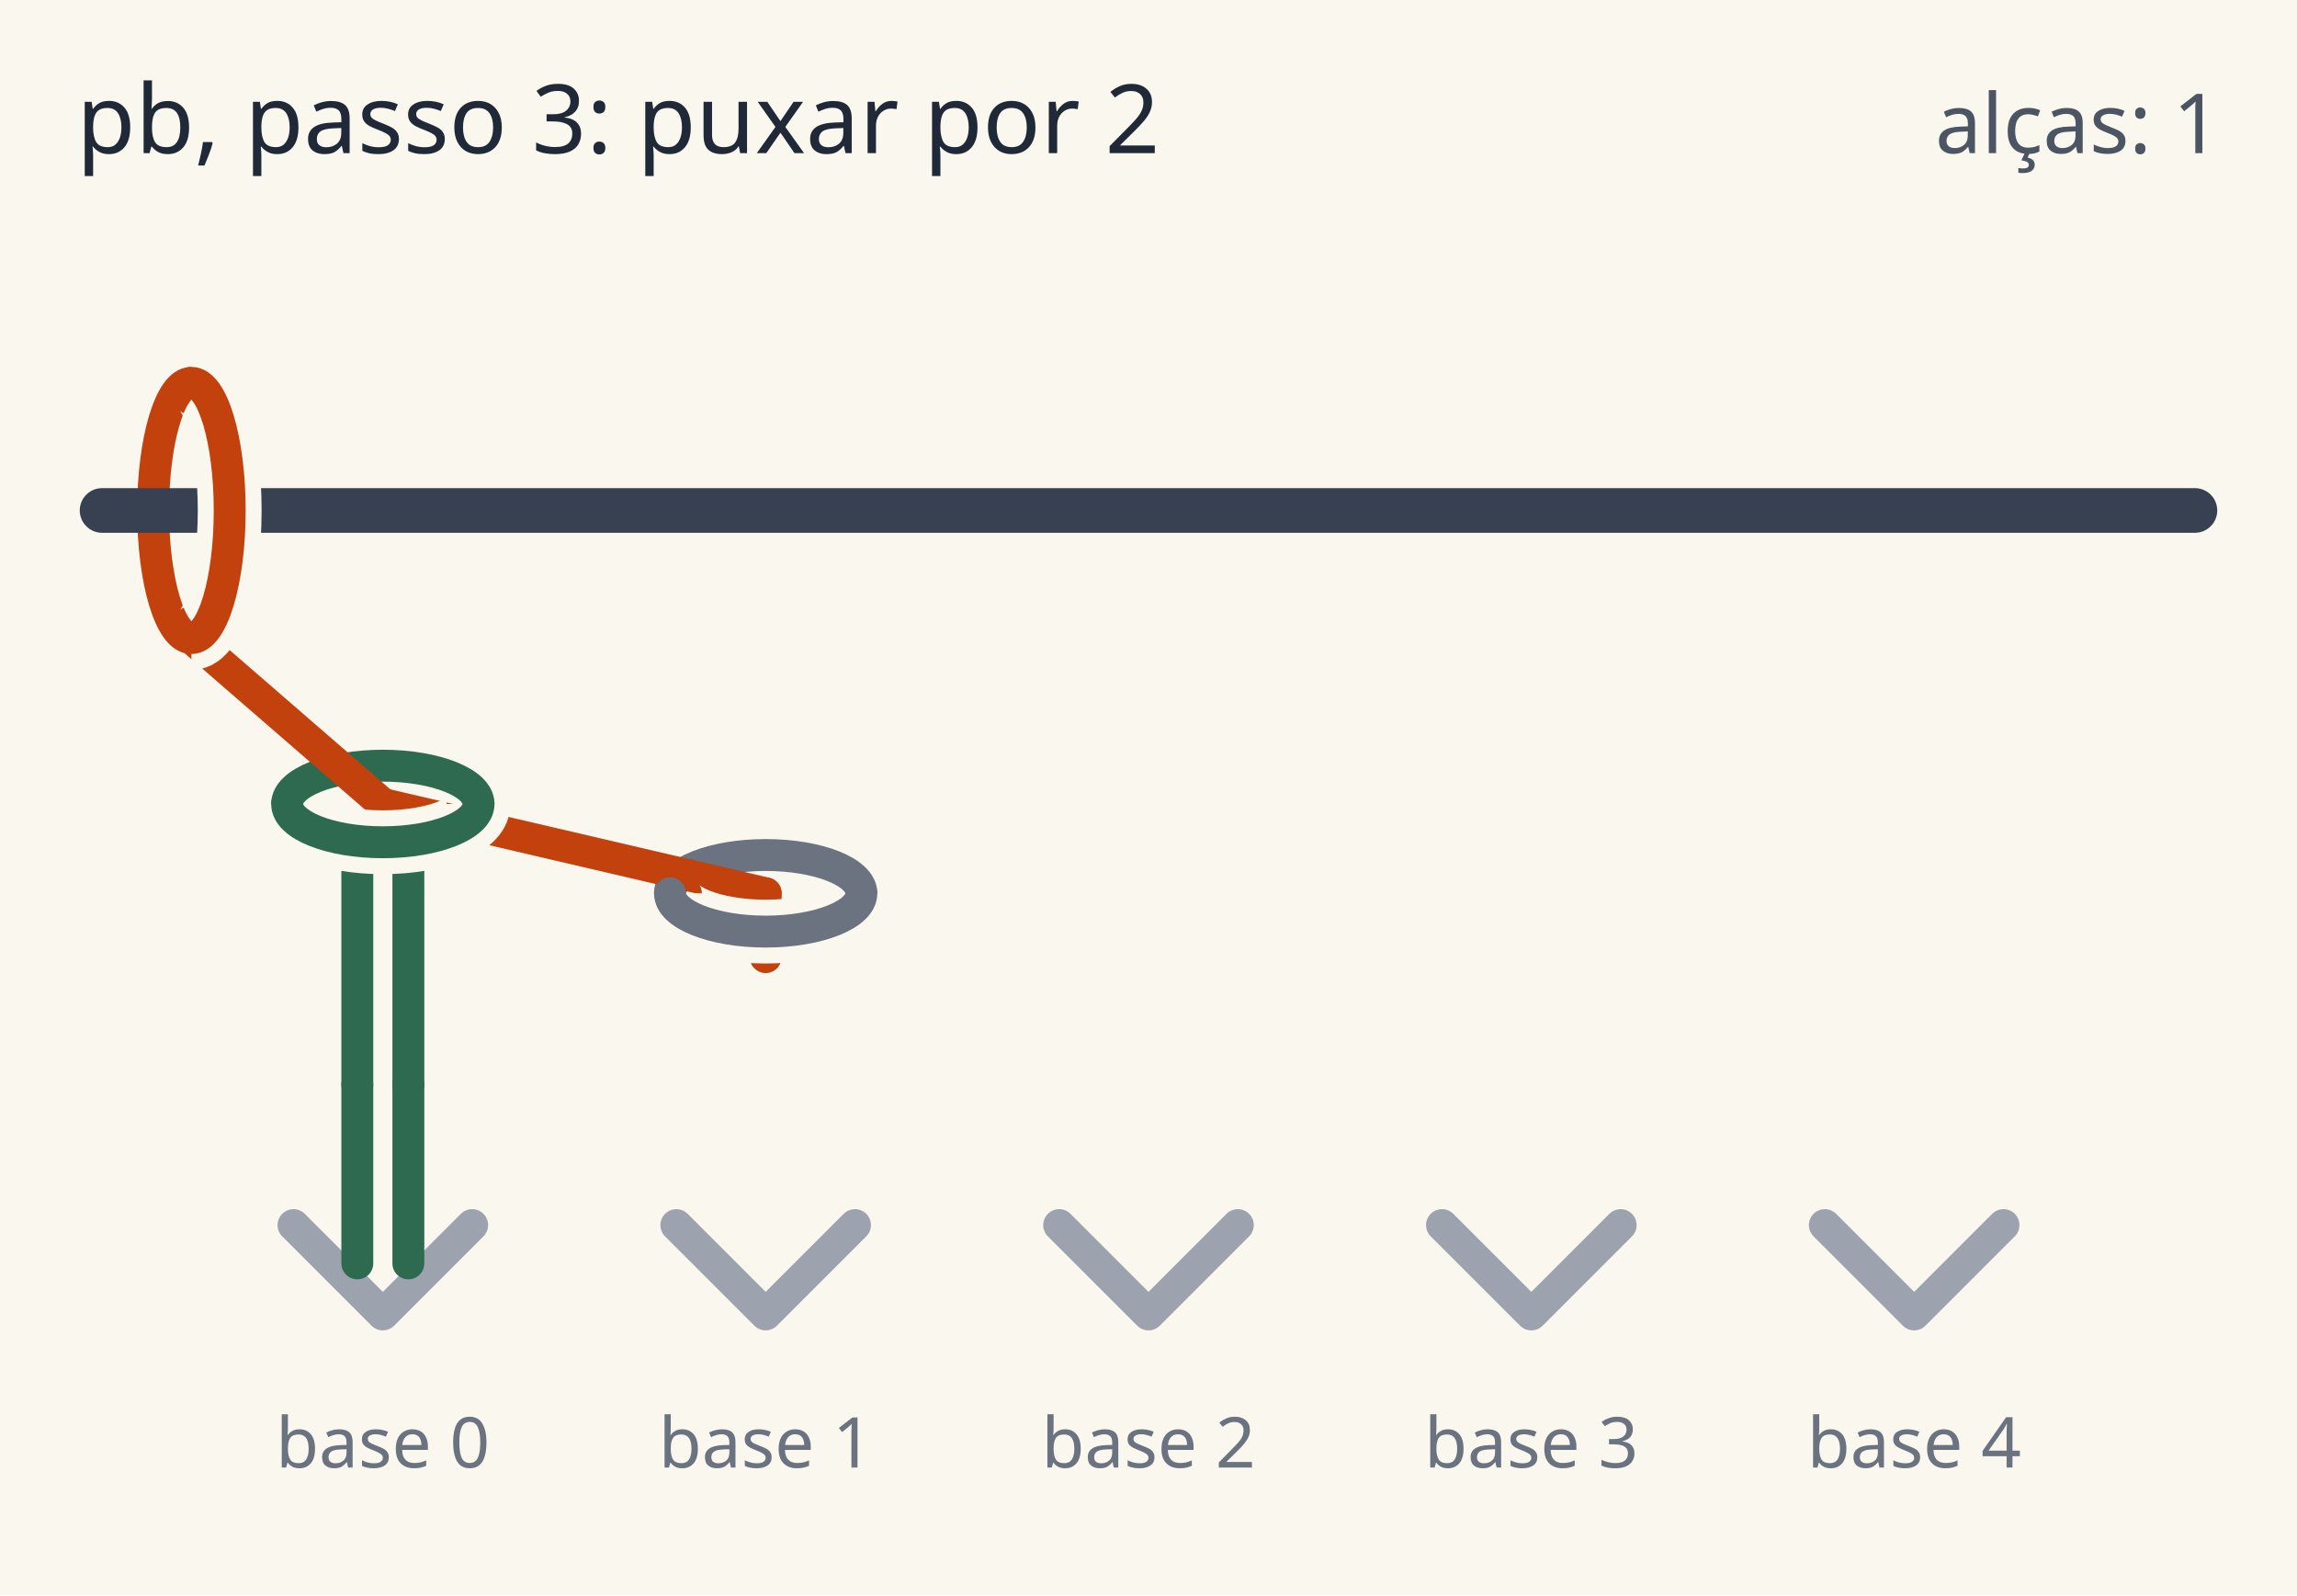
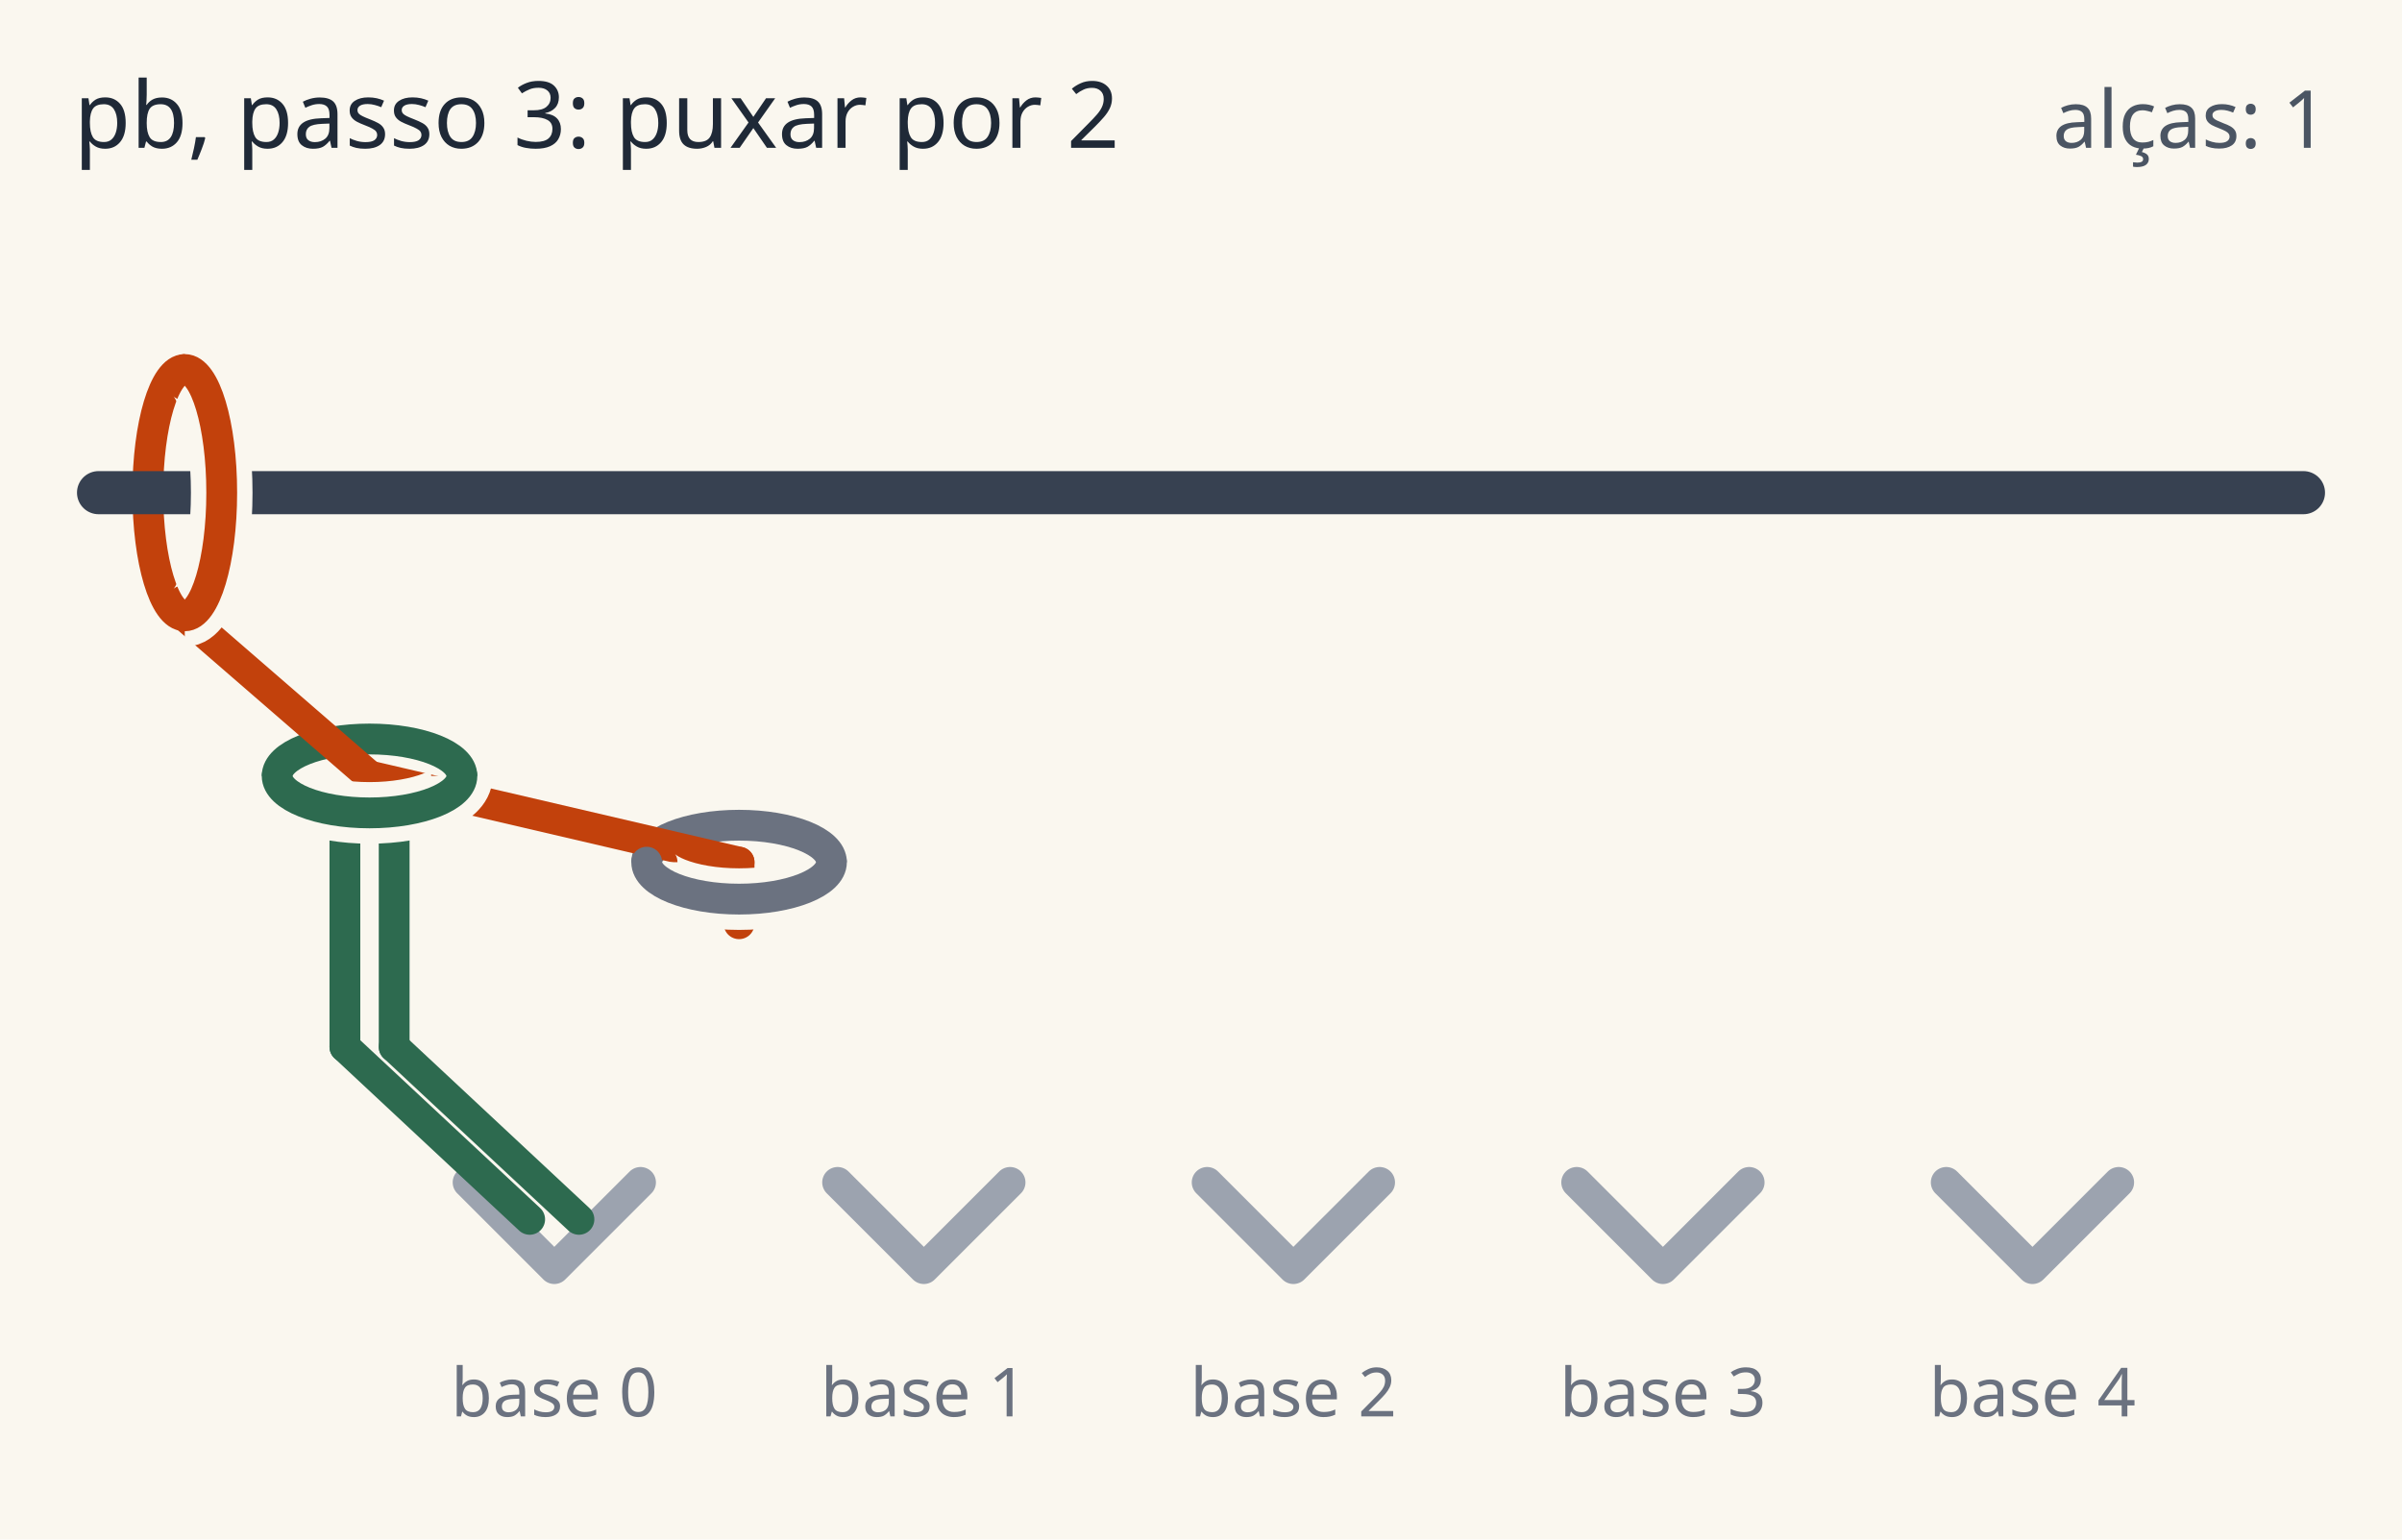
- <svg xmlns="http://www.w3.org/2000/svg" viewBox="0 0 360.0 250.0" width="360.0" height="250.0" font-family="sans-serif">
+ <svg xmlns="http://www.w3.org/2000/svg" viewBox="0 0 390.0 250.0" width="390.0" height="250.0" font-family="sans-serif">
  <rect width="100%" height="100%" fill="#faf7ef" />
  <text x="12" y="24" font-size="15" fill="#1f2937">pb, passo 3: puxar por 2</text>
-   <text x="348.0" y="24" font-size="13" text-anchor="end" fill="#4b5563">alças: 1</text>
-   <path data-base-top="0" d="M 46.0 192.0 L 60.0 206.0 L 74.0 192.0" fill="none" stroke="#9ca3af" stroke-width="5" stroke-linecap="round" stroke-linejoin="round" />
-   <text x="60.0" y="230.0" font-size="11" text-anchor="middle" fill="#6b7280">base 0</text>
-   <path data-base-top="1" d="M 106.0 192.0 L 120.0 206.0 L 134.0 192.0" fill="none" stroke="#9ca3af" stroke-width="5" stroke-linecap="round" stroke-linejoin="round" />
-   <text x="120.0" y="230.0" font-size="11" text-anchor="middle" fill="#6b7280">base 1</text>
-   <path data-base-top="2" d="M 166.0 192.0 L 180.0 206.0 L 194.0 192.0" fill="none" stroke="#9ca3af" stroke-width="5" stroke-linecap="round" stroke-linejoin="round" />
-   <text x="180.0" y="230.0" font-size="11" text-anchor="middle" fill="#6b7280">base 2</text>
-   <path data-base-top="3" d="M 226.0 192.0 L 240.0 206.0 L 254.0 192.0" fill="none" stroke="#9ca3af" stroke-width="5" stroke-linecap="round" stroke-linejoin="round" />
-   <text x="240.0" y="230.0" font-size="11" text-anchor="middle" fill="#6b7280">base 3</text>
-   <path data-base-top="4" d="M 286.0 192.0 L 300.0 206.0 L 314.0 192.0" fill="none" stroke="#9ca3af" stroke-width="5" stroke-linecap="round" stroke-linejoin="round" />
-   <text x="300.0" y="230.0" font-size="11" text-anchor="middle" fill="#6b7280">base 4</text>
+   <text x="378.0" y="24" font-size="13" text-anchor="end" fill="#4b5563">alças: 1</text>
+   <path data-base-top="0" d="M 76.0 192.0 L 90.0 206.0 L 104.0 192.0" fill="none" stroke="#9ca3af" stroke-width="5" stroke-linecap="round" stroke-linejoin="round" />
+   <text x="90.0" y="230.0" font-size="11" text-anchor="middle" fill="#6b7280">base 0</text>
+   <path data-base-top="1" d="M 136.0 192.0 L 150.0 206.0 L 164.0 192.0" fill="none" stroke="#9ca3af" stroke-width="5" stroke-linecap="round" stroke-linejoin="round" />
+   <text x="150.0" y="230.0" font-size="11" text-anchor="middle" fill="#6b7280">base 1</text>
+   <path data-base-top="2" d="M 196.0 192.0 L 210.0 206.0 L 224.0 192.0" fill="none" stroke="#9ca3af" stroke-width="5" stroke-linecap="round" stroke-linejoin="round" />
+   <text x="210.0" y="230.0" font-size="11" text-anchor="middle" fill="#6b7280">base 2</text>
+   <path data-base-top="3" d="M 256.0 192.0 L 270.0 206.0 L 284.0 192.0" fill="none" stroke="#9ca3af" stroke-width="5" stroke-linecap="round" stroke-linejoin="round" />
+   <text x="270.0" y="230.0" font-size="11" text-anchor="middle" fill="#6b7280">base 3</text>
+   <path data-base-top="4" d="M 316.0 192.0 L 330.0 206.0 L 344.0 192.0" fill="none" stroke="#9ca3af" stroke-width="5" stroke-linecap="round" stroke-linejoin="round" />
+   <text x="330.0" y="230.0" font-size="11" text-anchor="middle" fill="#6b7280">base 4</text>
  <line data-leg="1" data-base="0" data-side="l" data-seg="v" x1="56.0" y1="132.0" x2="56.0" y2="170.0" stroke="#2d6a4f" stroke-width="5" stroke-linecap="round" />
-   <line data-leg="1" data-base="0" data-side="l" data-seg="d" x1="56.0" y1="170.0" x2="56.0" y2="198.0" stroke="#2d6a4f" stroke-width="5" stroke-linecap="round" />
+   <line data-leg="1" data-base="0" data-side="l" data-seg="d" x1="56.0" y1="170.0" x2="86.0" y2="198.0" stroke="#2d6a4f" stroke-width="5" stroke-linecap="round" />
  <line data-leg="1" data-base="0" data-side="r" data-seg="v" x1="64.0" y1="132.0" x2="64.0" y2="170.0" stroke="#2d6a4f" stroke-width="5" stroke-linecap="round" />
-   <line data-leg="1" data-base="0" data-side="r" data-seg="d" x1="64.0" y1="170.0" x2="64.0" y2="198.0" stroke="#2d6a4f" stroke-width="5" stroke-linecap="round" />
+   <line data-leg="1" data-base="0" data-side="r" data-seg="d" x1="64.0" y1="170.0" x2="94.0" y2="198.0" stroke="#2d6a4f" stroke-width="5" stroke-linecap="round" />
  <path data-loop="0" data-kind="initial" data-on-hook="0" data-part="back" d="M 105.0 140.0 A 15 6 0 0 1 135.0 140.0" fill="none" stroke="#6b7280" stroke-width="5" stroke-linecap="round" />
  <path data-loop="1" data-kind="pulled" data-on-hook="0" data-part="back" d="M 45.0 126.0 A 15 6 0 0 1 75.0 126.0" fill="none" stroke="#2d6a4f" stroke-width="5" stroke-linecap="round" />
  <path data-loop="2" data-kind="yo" data-on-hook="1" data-part="back" d="M 30.0 60.0 A 6 20 0 0 0 30.0 100.0" fill="none" stroke="#c2410c" stroke-width="5" stroke-linecap="round" />
-   <line data-hook="1" x1="16" y1="80" x2="344.0" y2="80" stroke="#374151" stroke-width="7" stroke-linecap="round" />
+   <line data-hook="1" x1="16" y1="80" x2="374.0" y2="80" stroke="#374151" stroke-width="7" stroke-linecap="round" />
  <line data-strand="2" data-draw="1" data-through="1" x1="30.0" y1="100.0" x2="60.0" y2="126.0" stroke="#c2410c" stroke-width="5" stroke-linecap="round" />
  <line data-strand="2" data-draw="1" data-through="0" x1="60.0" y1="126.0" x2="120.0" y2="140.0" stroke="#c2410c" stroke-width="5" stroke-linecap="round" />
  <line data-strand="2" data-draw="1" data-exit="1" x1="120.0" y1="140.0" x2="120.0" y2="150.0" stroke="#c2410c" stroke-width="5" stroke-linecap="round" />
  <path d="M 105.0 140.0 A 15 6 0 0 0 135.0 140.0" fill="none" stroke="#faf7ef" stroke-width="10" stroke-linecap="butt" />
  <path data-loop="0" data-kind="initial" data-on-hook="0" data-part="front" d="M 105.0 140.0 A 15 6 0 0 0 135.0 140.0" fill="none" stroke="#6b7280" stroke-width="5" stroke-linecap="round" />
  <path d="M 45.0 126.0 A 15 6 0 0 0 75.0 126.0" fill="none" stroke="#faf7ef" stroke-width="10" stroke-linecap="butt" />
  <path data-loop="1" data-kind="pulled" data-on-hook="0" data-part="front" d="M 45.0 126.0 A 15 6 0 0 0 75.0 126.0" fill="none" stroke="#2d6a4f" stroke-width="5" stroke-linecap="round" />
  <path d="M 30.0 60.0 A 6 20 0 0 1 30.0 100.0" fill="none" stroke="#faf7ef" stroke-width="10" stroke-linecap="butt" />
  <path data-loop="2" data-kind="yo" data-on-hook="1" data-part="front" d="M 30.0 60.0 A 6 20 0 0 1 30.0 100.0" fill="none" stroke="#c2410c" stroke-width="5" stroke-linecap="round" />
</svg>
